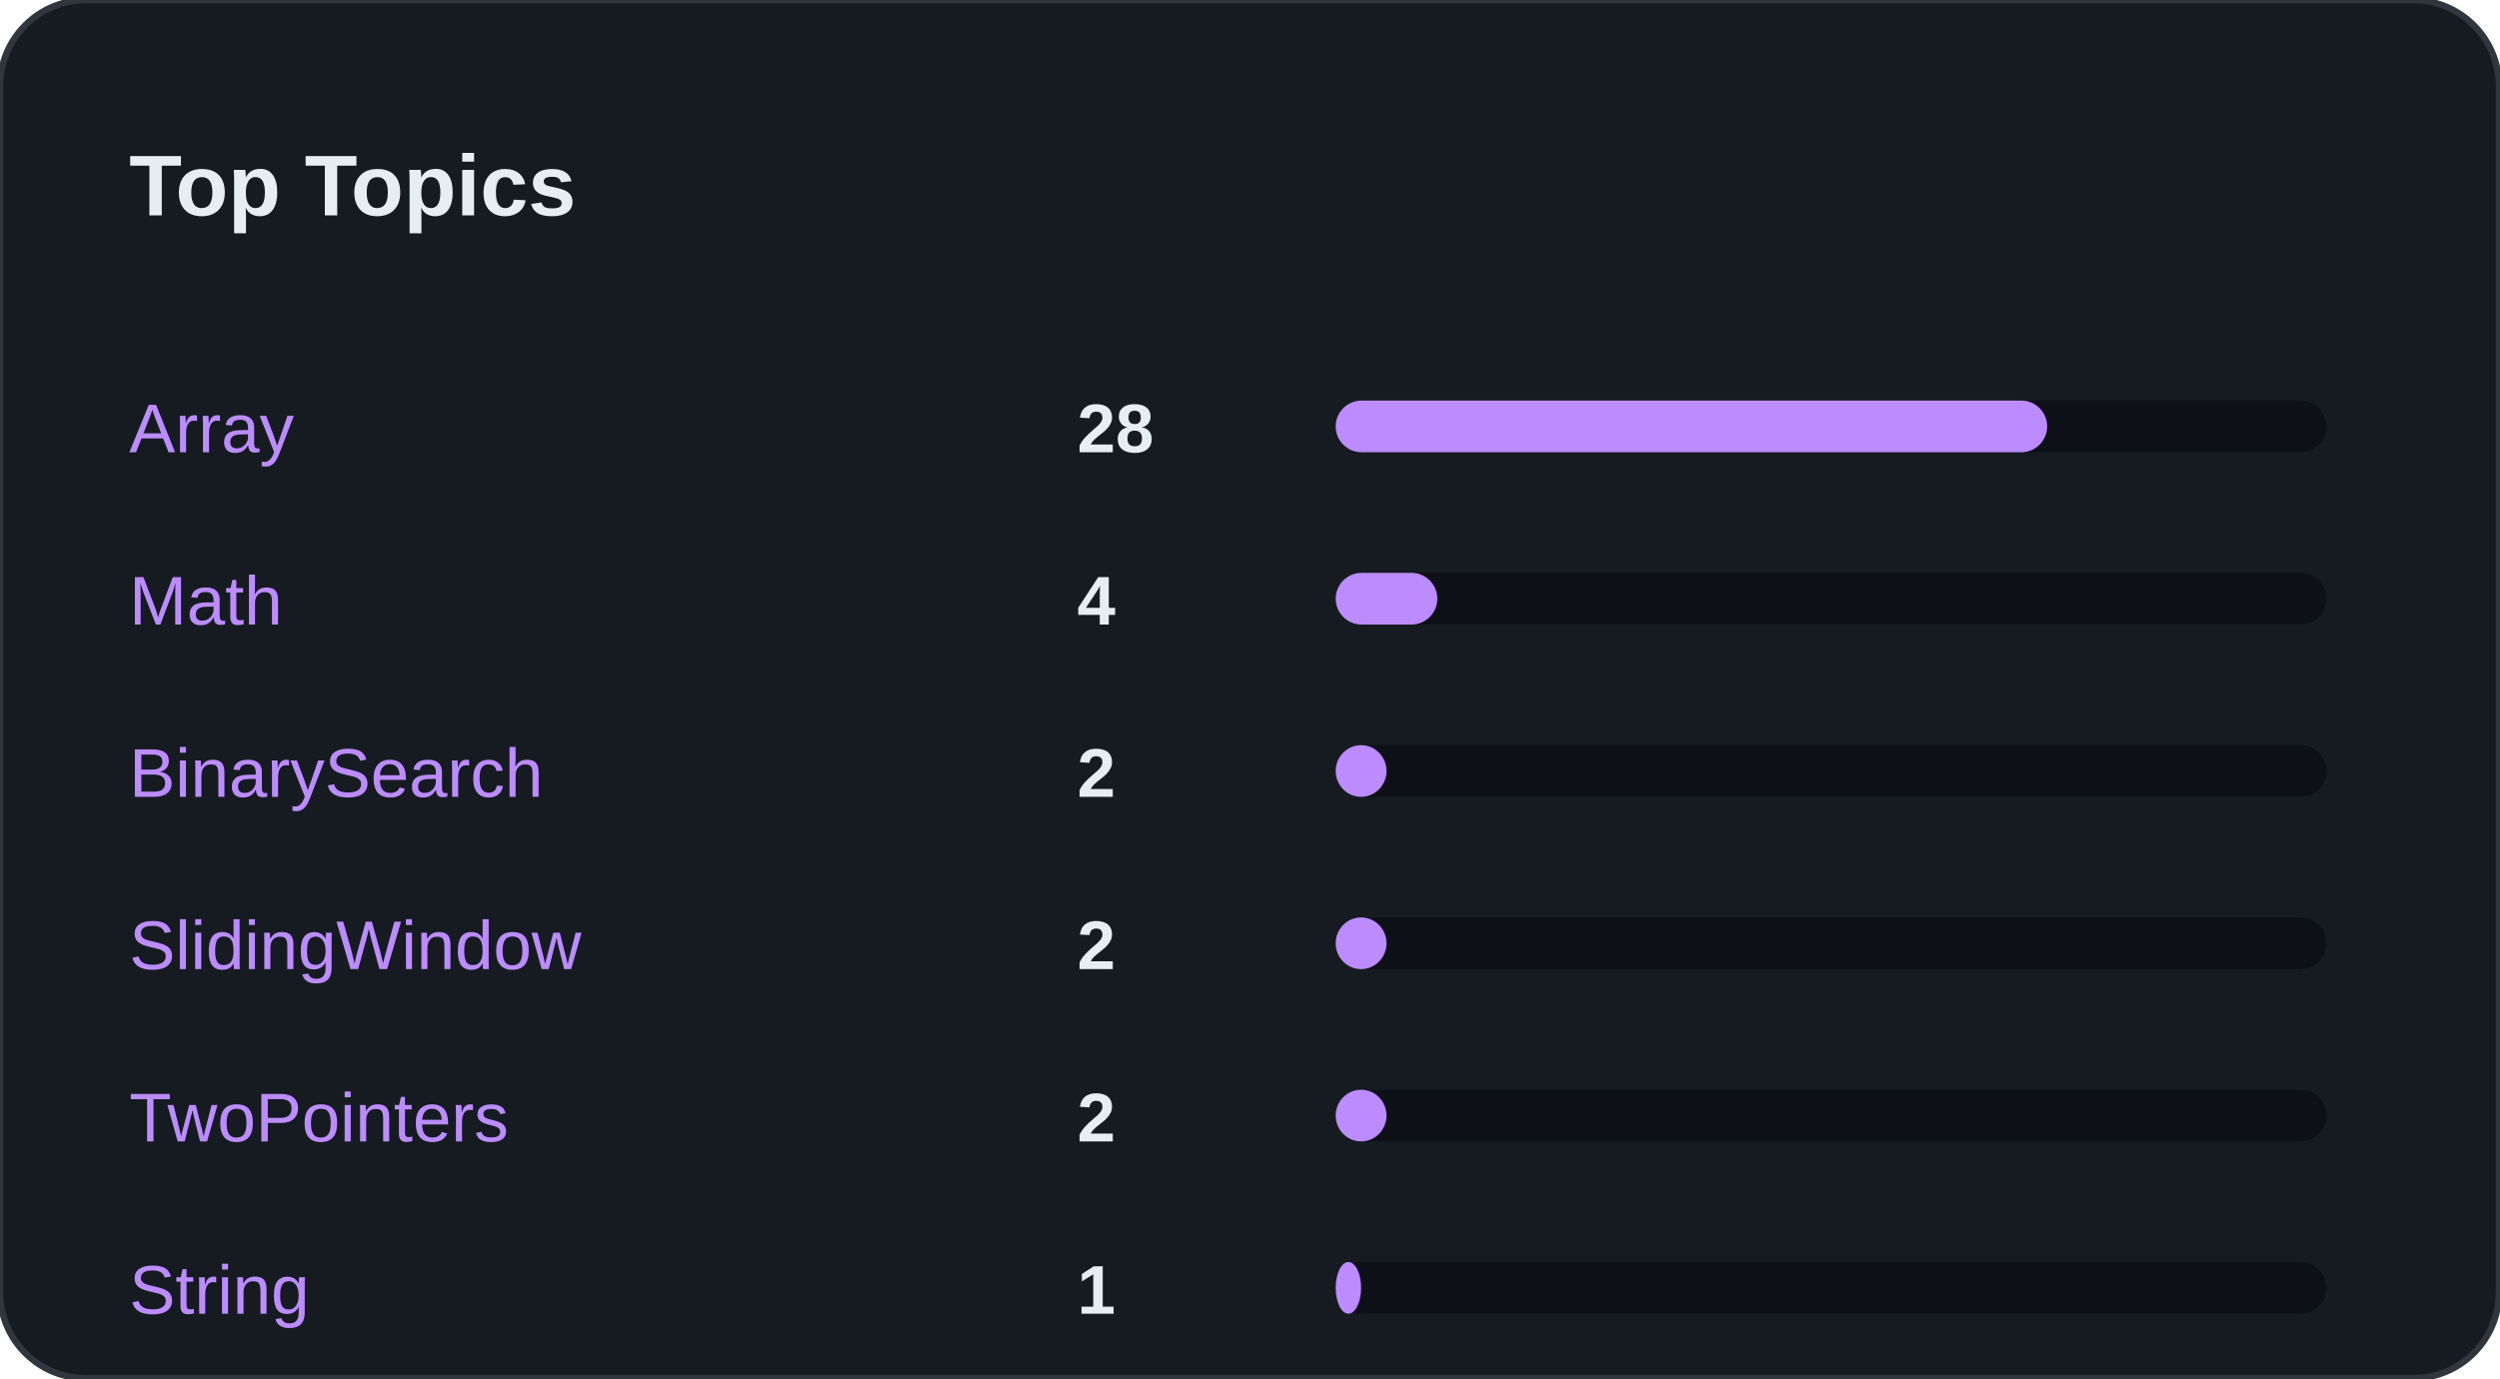
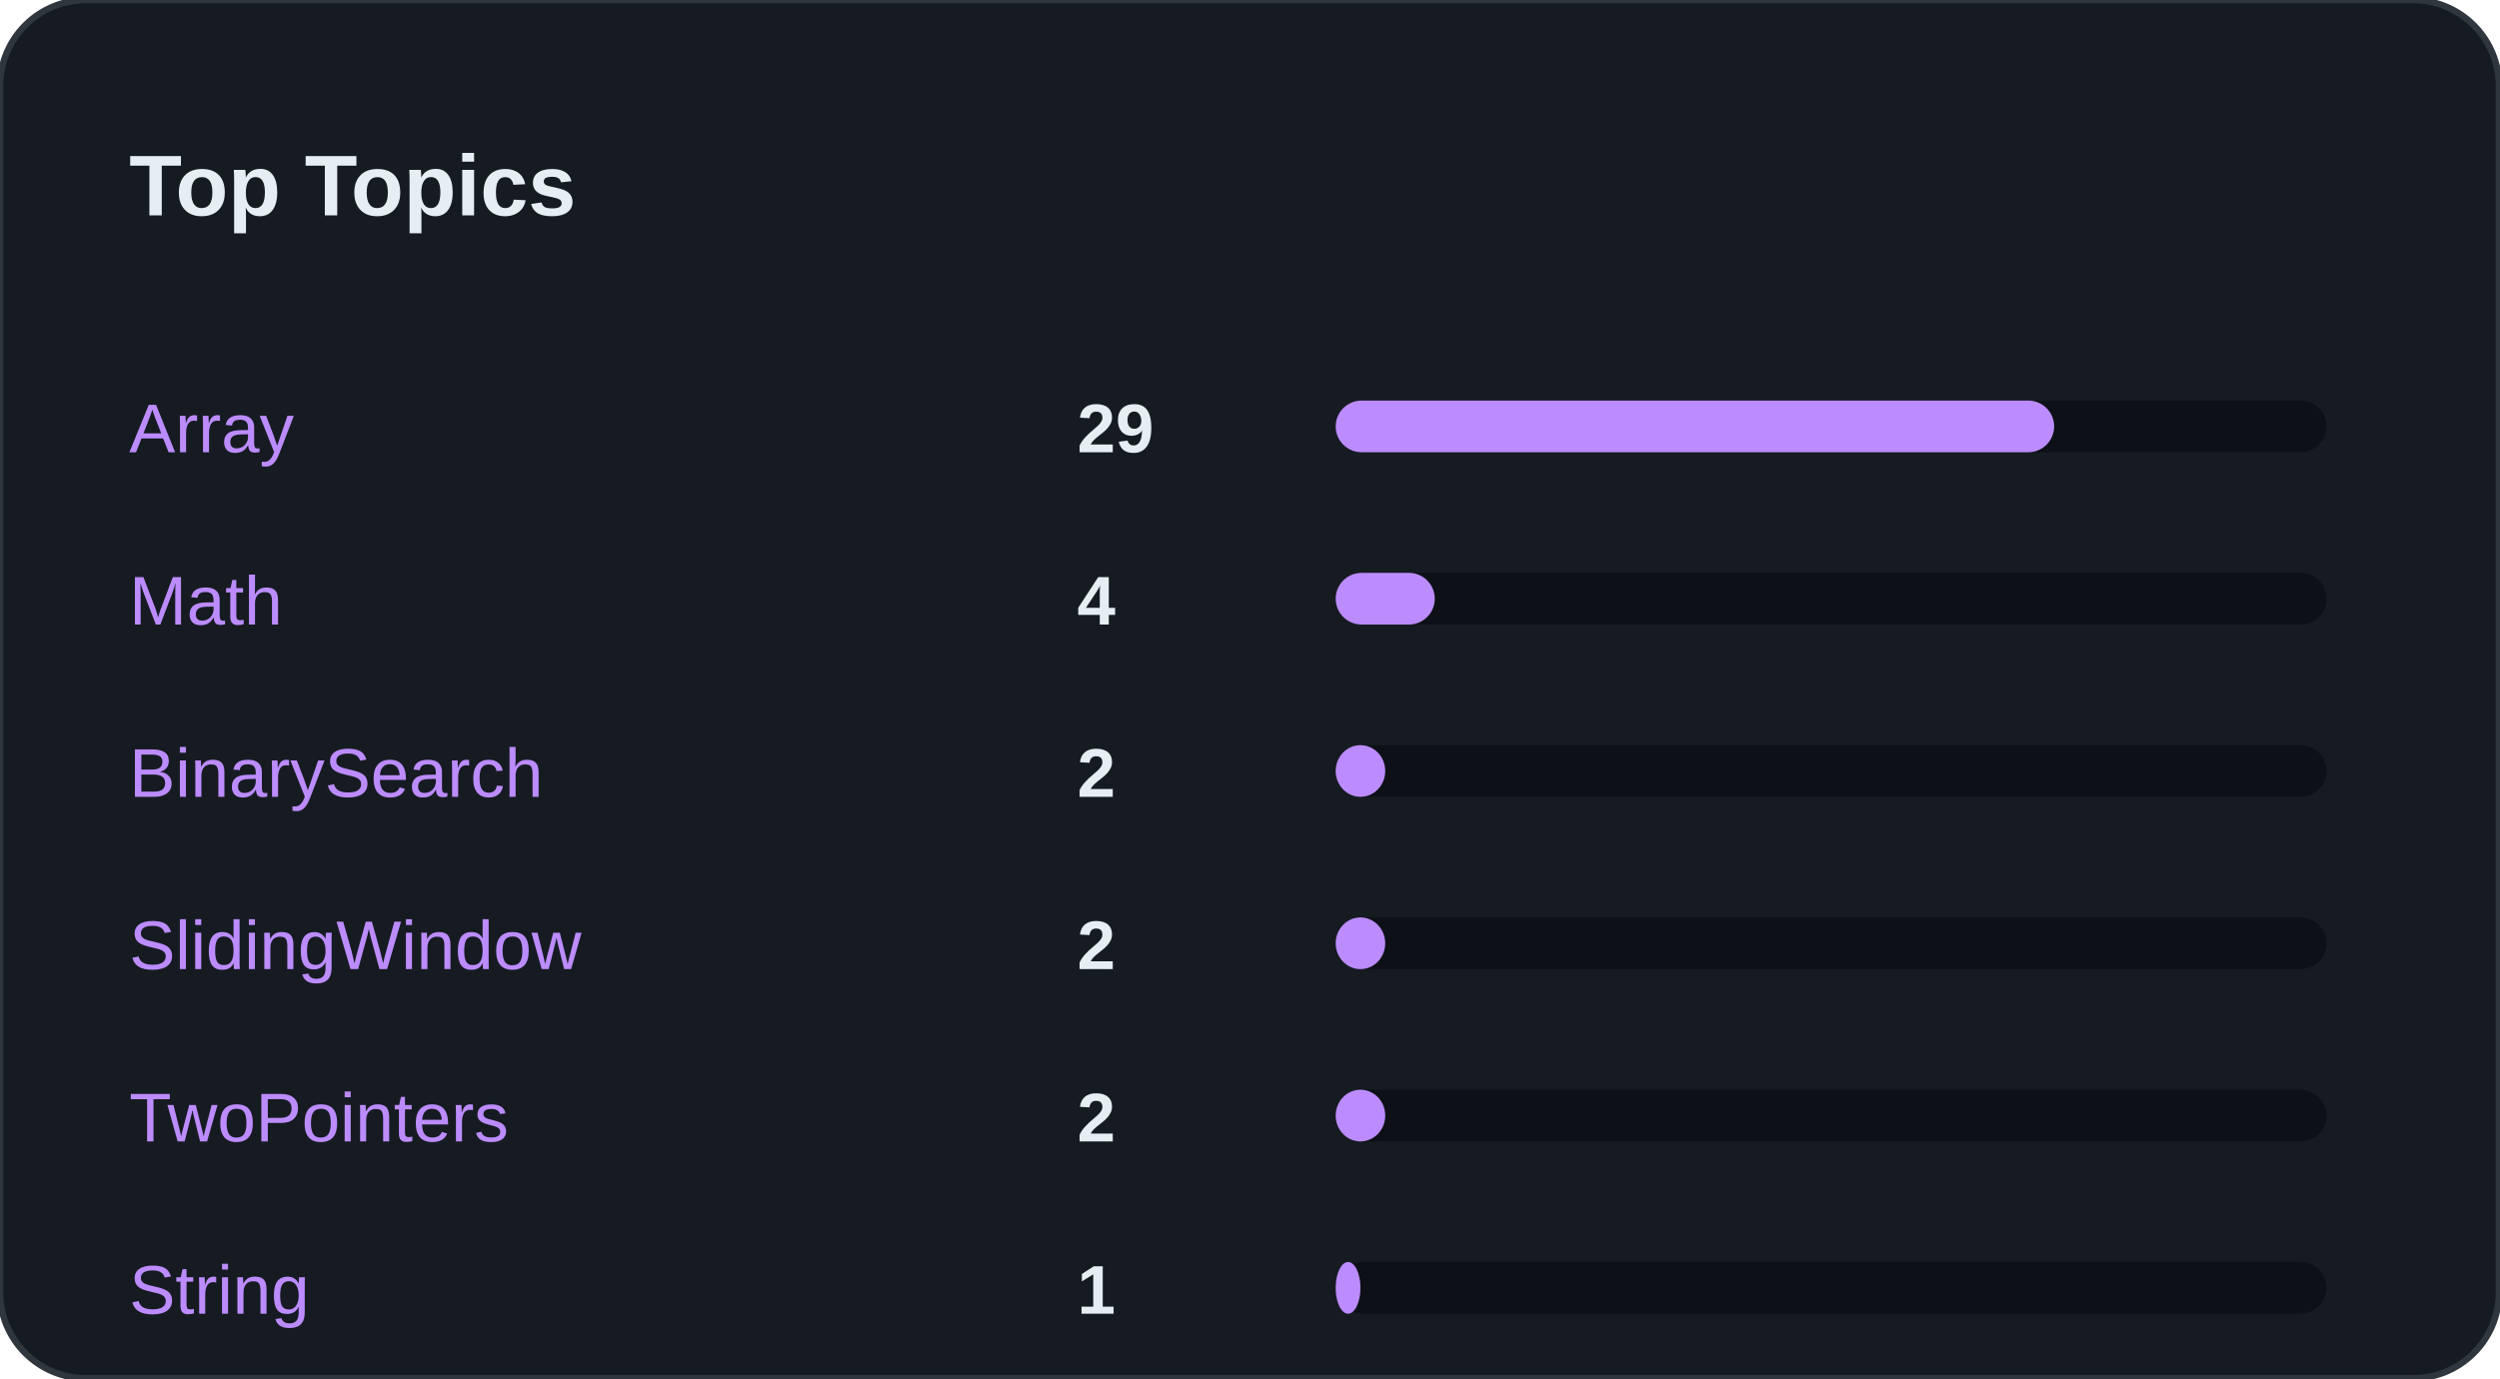
<svg xmlns="http://www.w3.org/2000/svg" width="100%" viewBox="0 0 580 320" preserveAspectRatio="xMidYMid meet">
  <rect width="580" height="320" rx="20" fill="#161B22" stroke="#30363D" stroke-width="1.5" />
  <text x="30" y="50" font-family="Segoe UI, Arial, sans-serif" font-size="20" font-weight="bold" fill="#E6EDF3">Top Topics</text>
  <text x="30" y="105" font-family="Segoe UI, Arial, sans-serif" font-size="16" fill="#BC8CFF">Array</text>
-   <text x="250" y="105" font-family="Segoe UI, Arial, sans-serif" font-size="16" font-weight="bold" fill="#E6EDF3">28</text>
+   <text x="250" y="105" font-family="Segoe UI, Arial, sans-serif" font-size="16" font-weight="bold" fill="#E6EDF3">29</text>
  <rect x="310" y="93" width="230" height="12" rx="6" fill="#0D1117" />
-   <rect x="310" y="93" width="165.128" height="12" rx="6" fill="#BC8CFF" />
+   <rect x="310" y="93" width="166.75" height="12" rx="6" fill="#BC8CFF" />
  <text x="30" y="145" font-family="Segoe UI, Arial, sans-serif" font-size="16" fill="#BC8CFF">Math</text>
  <text x="250" y="145" font-family="Segoe UI, Arial, sans-serif" font-size="16" font-weight="bold" fill="#E6EDF3">4</text>
  <rect x="310" y="133" width="230" height="12" rx="6" fill="#0D1117" />
-   <rect x="310" y="133" width="23.59" height="12" rx="6" fill="#BC8CFF" />
+   <rect x="310" y="133" width="23" height="12" rx="6" fill="#BC8CFF" />
  <text x="30" y="185" font-family="Segoe UI, Arial, sans-serif" font-size="16" fill="#BC8CFF">BinarySearch</text>
  <text x="250" y="185" font-family="Segoe UI, Arial, sans-serif" font-size="16" font-weight="bold" fill="#E6EDF3">2</text>
  <rect x="310" y="173" width="230" height="12" rx="6" fill="#0D1117" />
-   <rect x="310" y="173" width="11.795" height="12" rx="6" fill="#BC8CFF" />
+   <rect x="310" y="173" width="11.5" height="12" rx="6" fill="#BC8CFF" />
  <text x="30" y="225" font-family="Segoe UI, Arial, sans-serif" font-size="16" fill="#BC8CFF">SlidingWindow</text>
  <text x="250" y="225" font-family="Segoe UI, Arial, sans-serif" font-size="16" font-weight="bold" fill="#E6EDF3">2</text>
  <rect x="310" y="213" width="230" height="12" rx="6" fill="#0D1117" />
-   <rect x="310" y="213" width="11.795" height="12" rx="6" fill="#BC8CFF" />
+   <rect x="310" y="213" width="11.5" height="12" rx="6" fill="#BC8CFF" />
  <text x="30" y="265" font-family="Segoe UI, Arial, sans-serif" font-size="16" fill="#BC8CFF">TwoPointers</text>
  <text x="250" y="265" font-family="Segoe UI, Arial, sans-serif" font-size="16" font-weight="bold" fill="#E6EDF3">2</text>
  <rect x="310" y="253" width="230" height="12" rx="6" fill="#0D1117" />
-   <rect x="310" y="253" width="11.795" height="12" rx="6" fill="#BC8CFF" />
+   <rect x="310" y="253" width="11.5" height="12" rx="6" fill="#BC8CFF" />
  <text x="30" y="305" font-family="Segoe UI, Arial, sans-serif" font-size="16" fill="#BC8CFF">String</text>
  <text x="250" y="305" font-family="Segoe UI, Arial, sans-serif" font-size="16" font-weight="bold" fill="#E6EDF3">1</text>
  <rect x="310" y="293" width="230" height="12" rx="6" fill="#0D1117" />
-   <rect x="310" y="293" width="5.897" height="12" rx="6" fill="#BC8CFF" />
+   <rect x="310" y="293" width="5.75" height="12" rx="6" fill="#BC8CFF" />
</svg>
